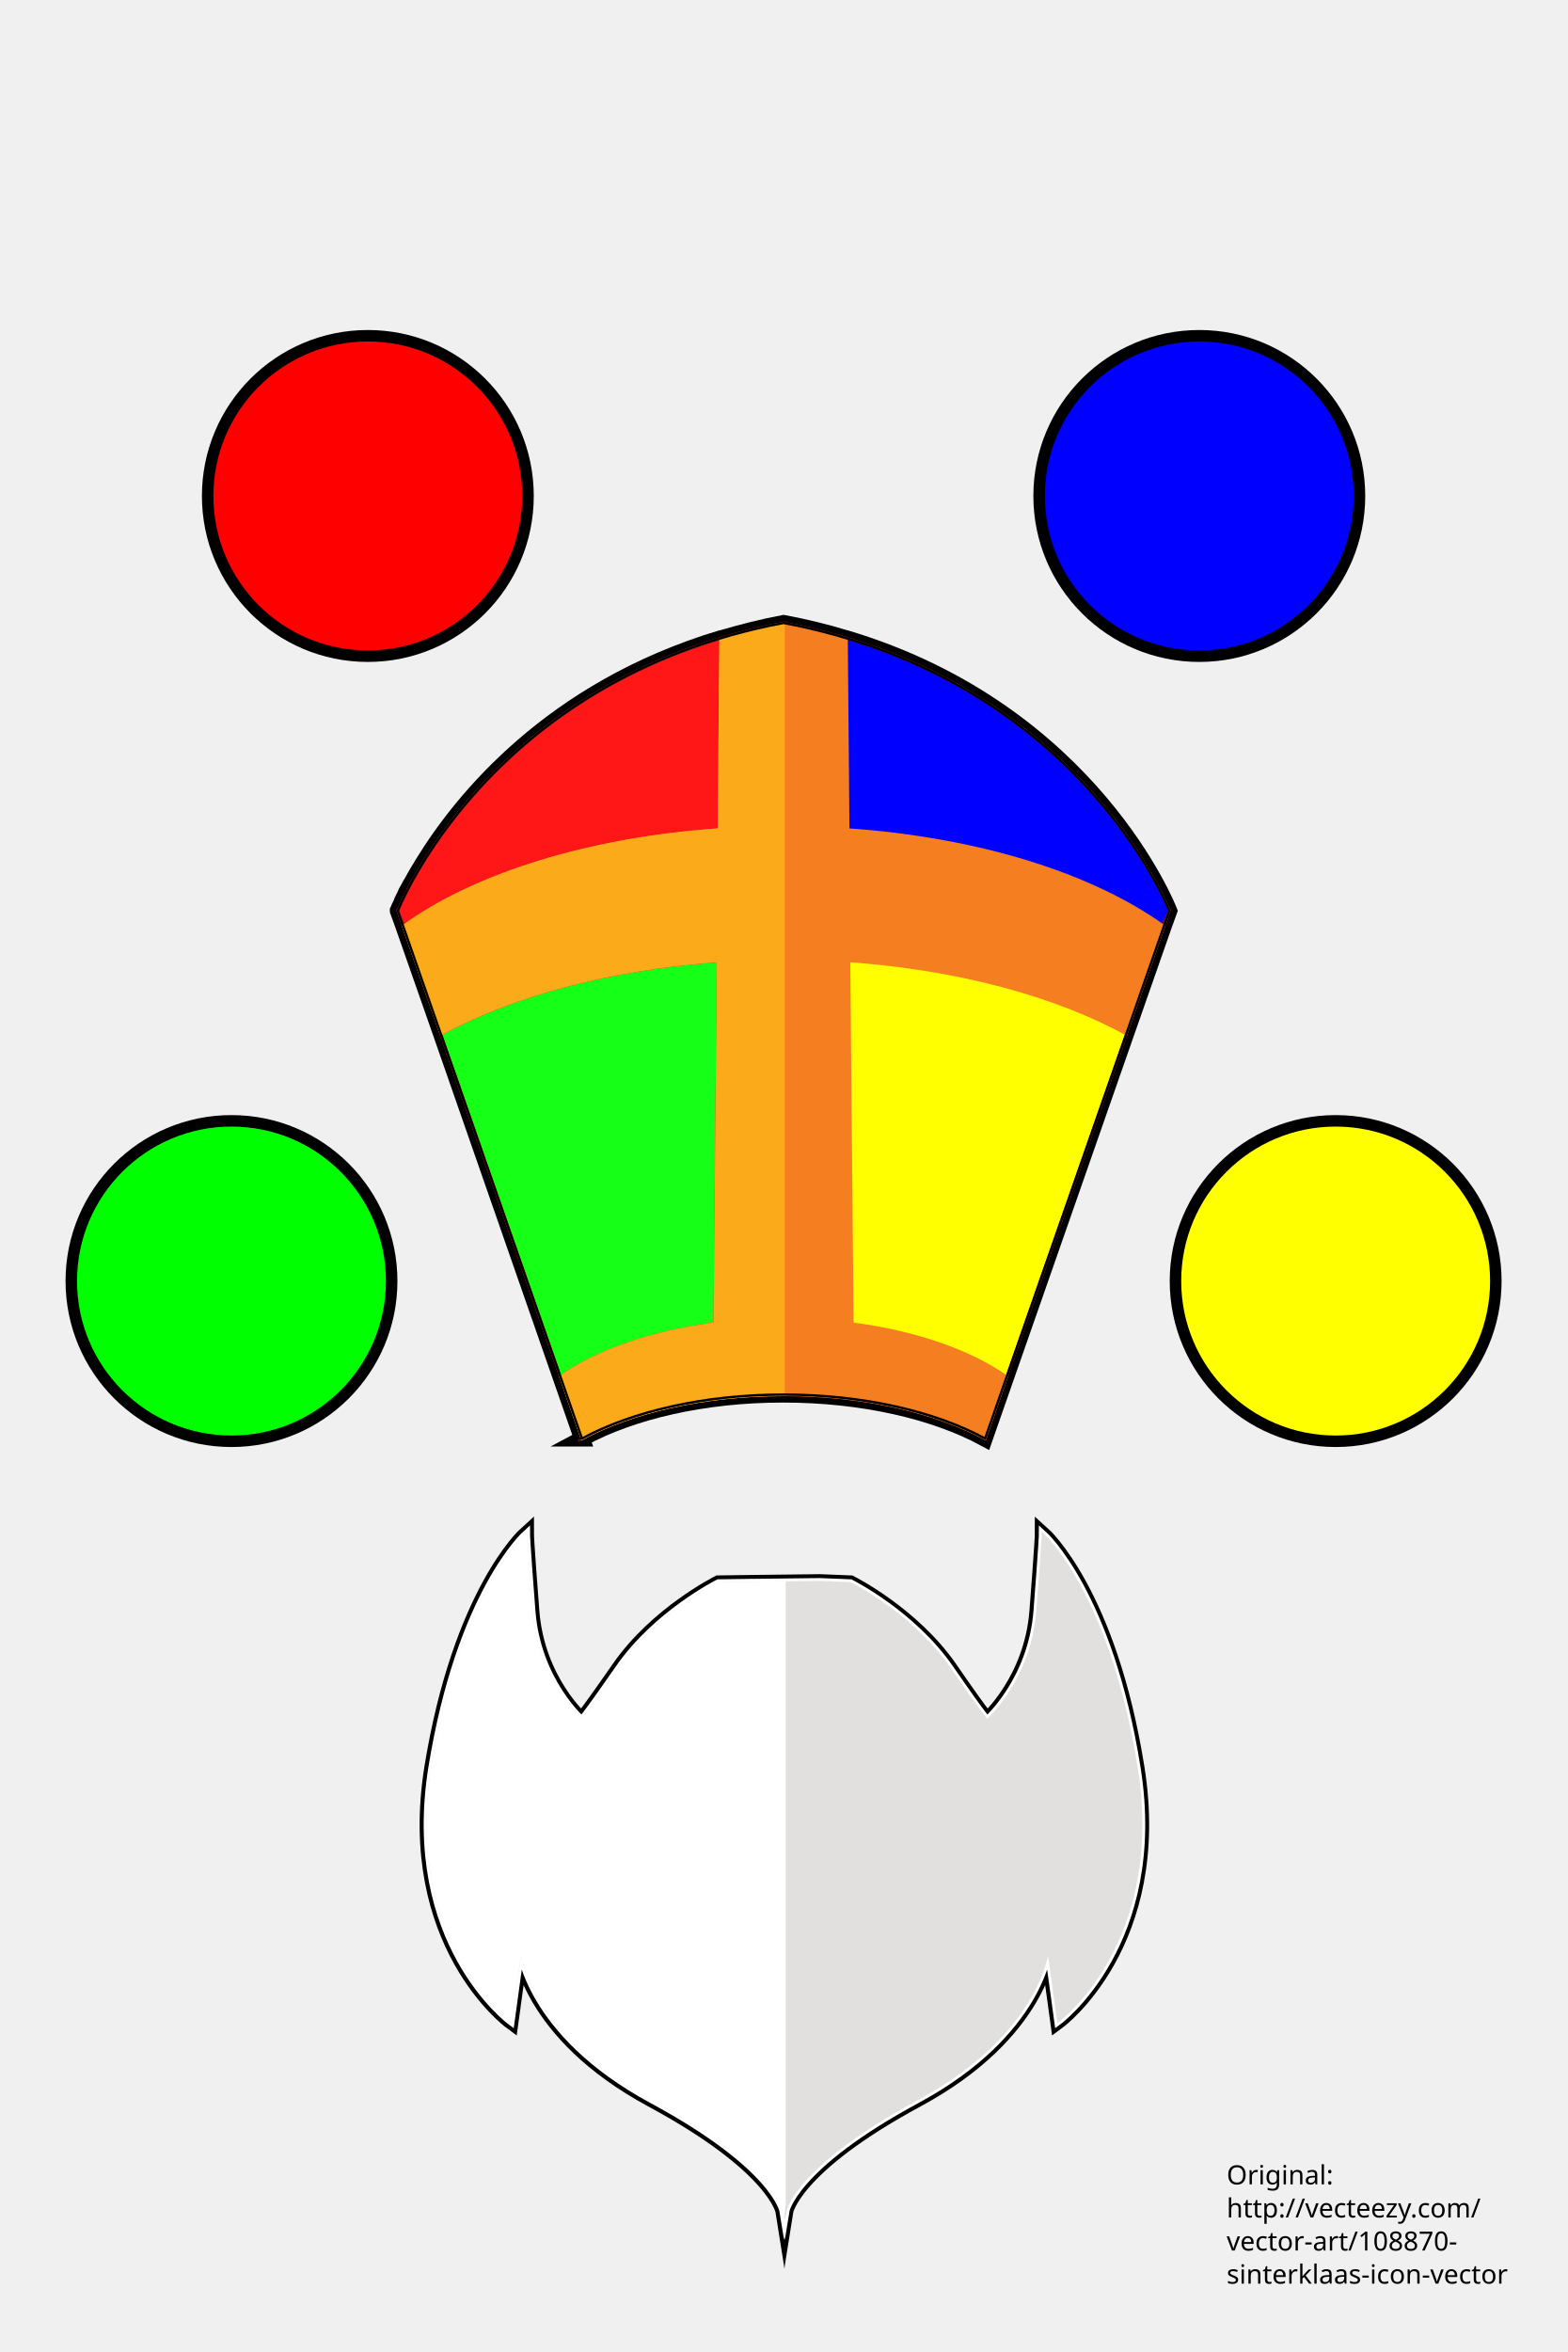
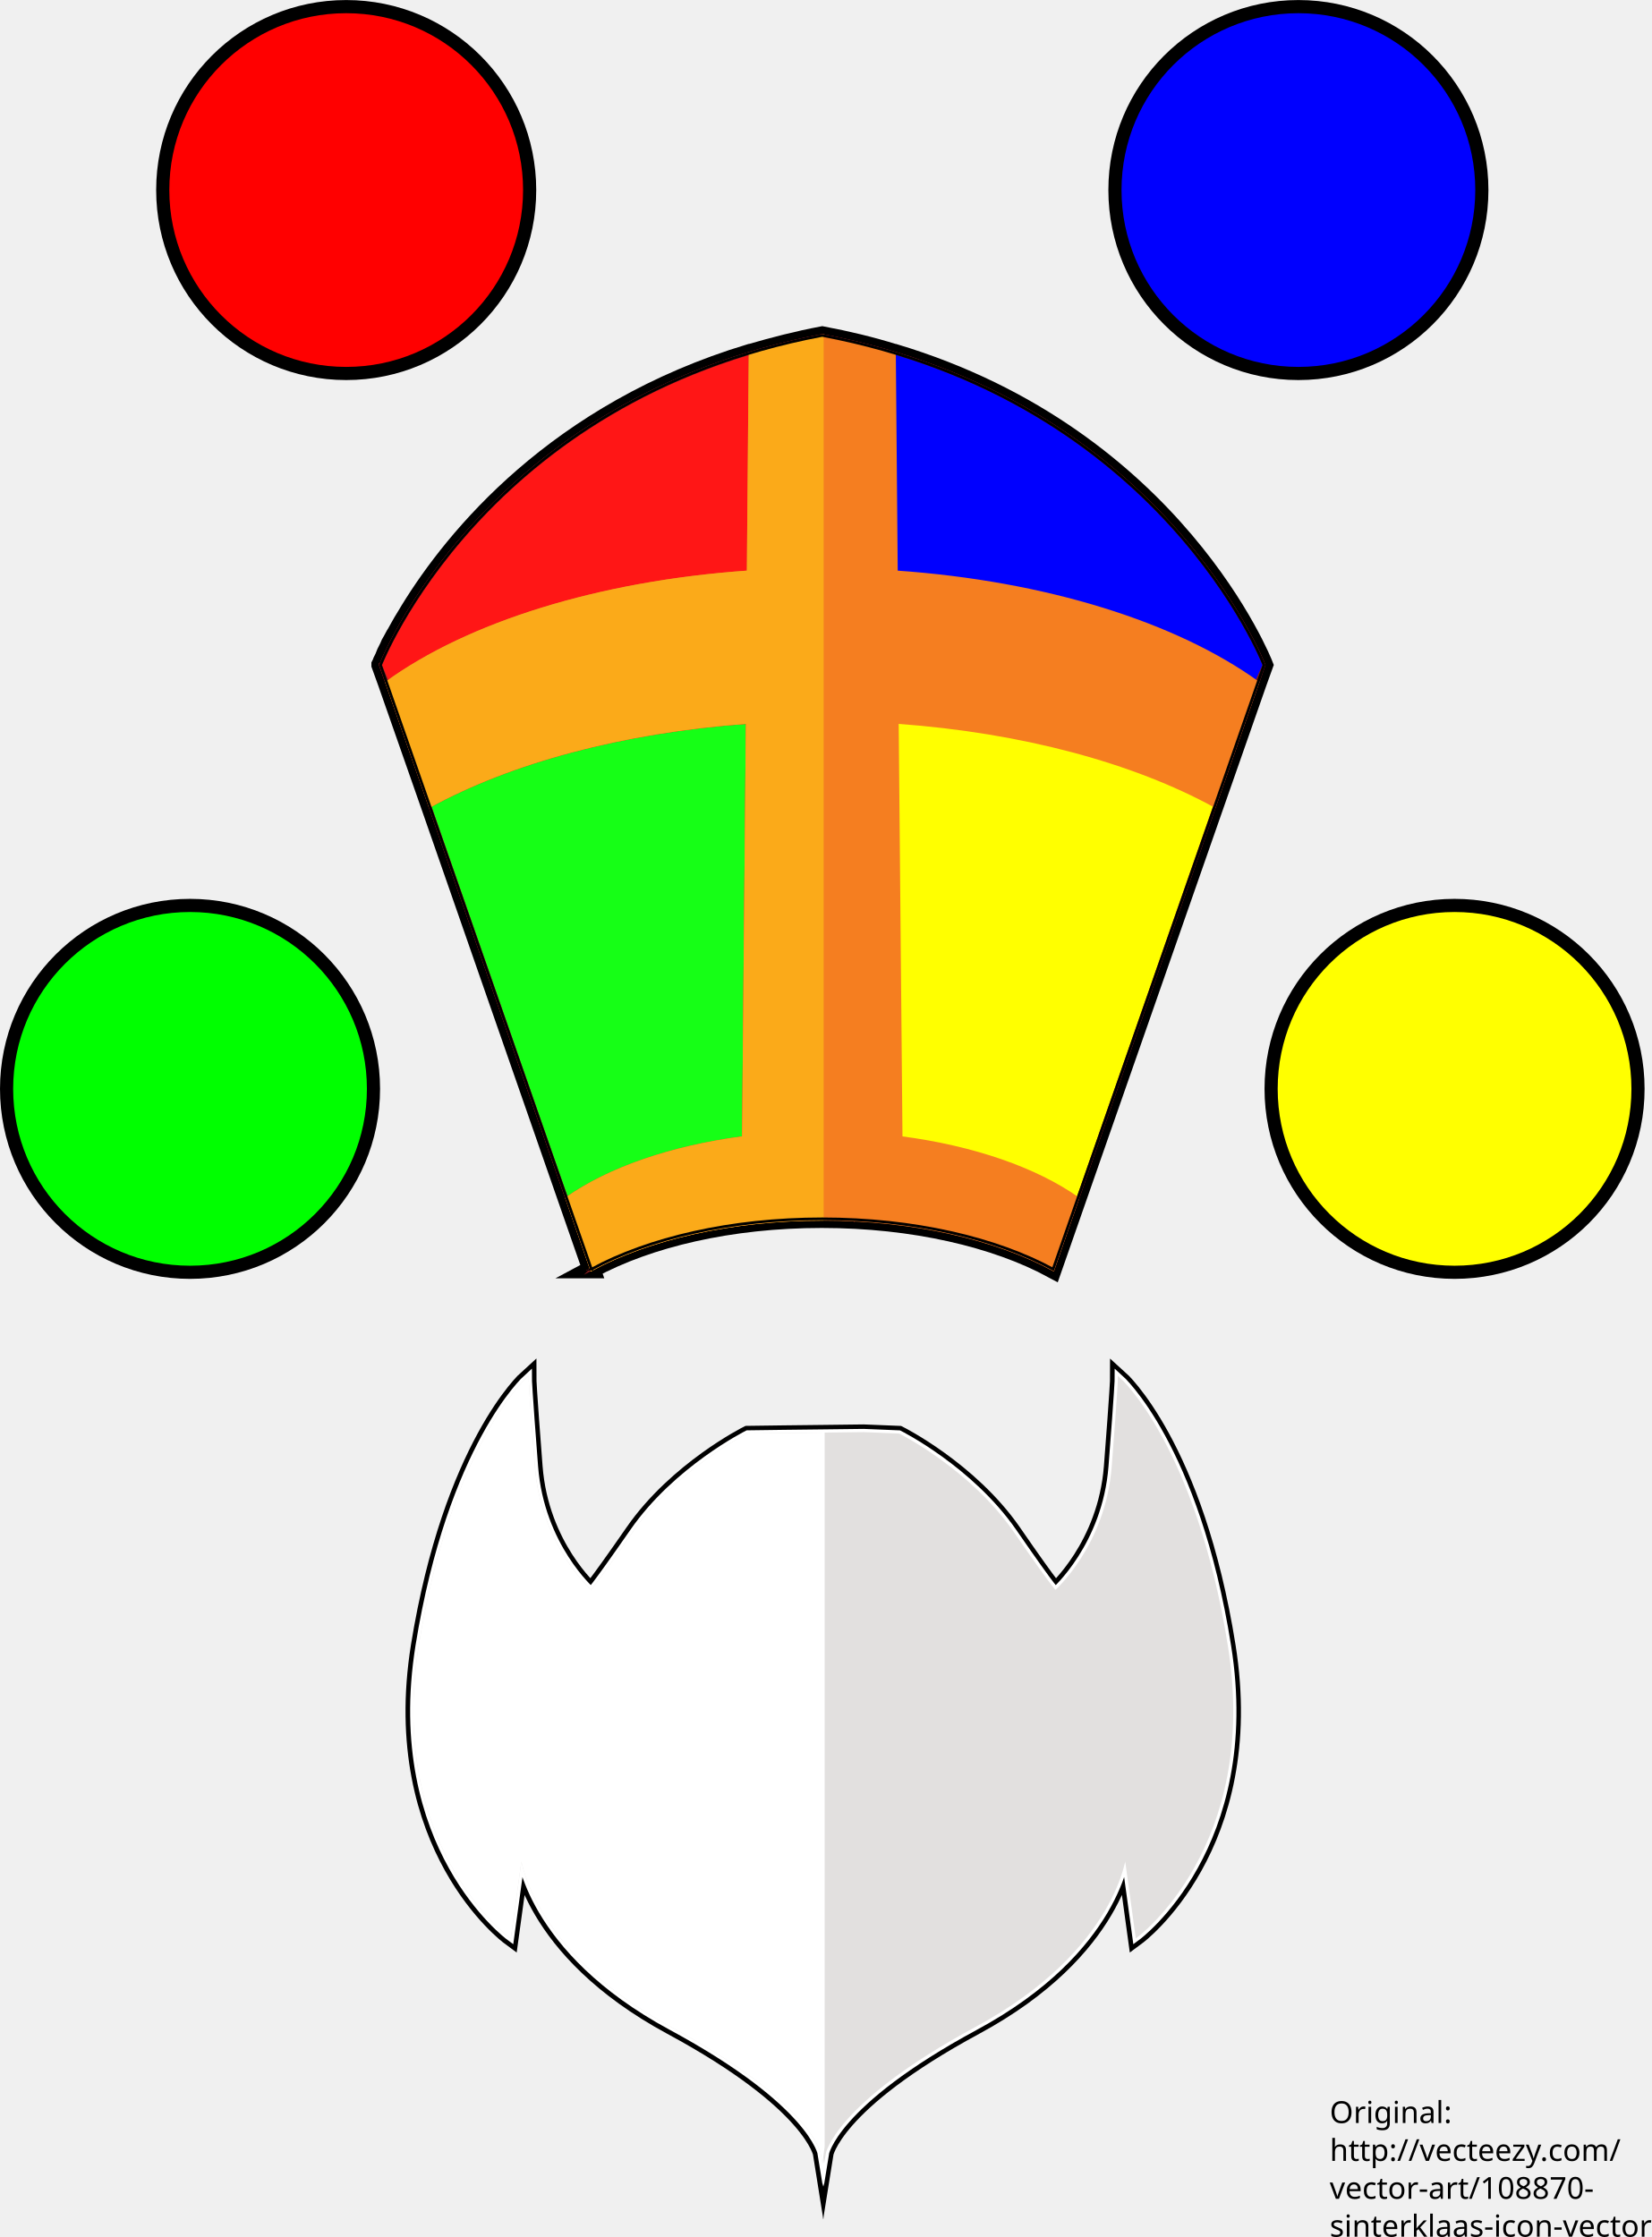
- <svg xmlns="http://www.w3.org/2000/svg" width="100mm" height="150mm" version="1.1" viewBox="0 0 100 150">
+ <svg xmlns="http://www.w3.org/2000/svg" width="347.62" height="470.98" version="1.1" viewBox="0 0 91.975 124.61">
  <defs>
    <filter id="filter1" x="-.011" y="-.005" width="1.023" height="1.042" color-interpolation-filters="sRGB">
      <feGaussianBlur stdDeviation="0.015" />
    </filter>
  </defs>
-   <g clip-rule="evenodd" fill-rule="evenodd" stroke-miterlimit="22.926">
-     <path class="st1" d="m37.124 91.746-8.996-25.823-2.408-6.879-0.344-0.953v-0.026l0.053-0.106 0.026-0.079 0.053-0.106 0.053-0.106 0.106-0.265 0.159-0.318 0.079-0.185 0.106-0.185c0.079-0.132 0.132-0.265 0.238-0.423l0.132-0.238c0.132-0.238 0.265-0.476 0.45-0.767l0.159-0.265c2.487-4.048 8.176-11.06 18.971-14.314h0.026c1.27-0.37 2.593-0.714 3.995-0.979 1.402 0.265 2.725 0.582 3.995 0.979h0.026c15.69 4.71 20.585 17.383 20.585 17.383l-0.344 0.953-2.408 6.879-9.022 25.823c-3.175-1.72-7.752-2.805-12.859-2.805s-9.657 1.085-12.832 2.805zm8.705 9.234s-3.916 1.958-6.324 5.424c-2.408 3.466-2.408 3.307-2.408 3.307s-2.857-2.487-3.201-6.958c-0.344-4.445-0.344-4.895-0.344-4.895s-4.18 3.757-5.98 14.896c-1.773 11.139 5.001 16.14 5.001 16.14l0.635-4.63s0.45 5.345 8.387 9.631c7.938 4.286 8.387 7.144 8.387 7.144l0.053-0.423 0.053 0.423s0.45-2.857 8.387-7.144 8.387-9.631 8.387-9.631l0.635 4.63s6.773-5.001 5.001-16.14-5.98-14.896-5.98-14.896 0 0.45-0.344 4.895c-0.344 4.445-3.201 6.958-3.201 6.958s0 0.185-2.408-3.307c-2.408-3.466-6.324-5.424-6.324-5.424l-1.958-0.079-2.17 0.026-2.275 0.026z" fill="#1a1a1a" filter="url(#filter1)" stroke="#000" stroke-width="1.016" />
-     <path class="st3" d="m37.124 91.746-11.748-33.655s5.715-14.79 24.606-18.362c18.891 3.572 24.606 18.362 24.606 18.362l-11.748 33.655c-3.175-1.72-7.752-2.805-12.859-2.805-5.106 0-9.684 1.085-12.859 2.805zm0 0-11.748-33.655s5.715-14.79 24.606-18.362c18.891 3.572 24.606 18.362 24.606 18.362l-11.748 33.655c-3.175-1.72-7.752-2.805-12.859-2.805-5.106 0-9.684 1.085-12.859 2.805z" fill="#81181b" stroke="#81181b" stroke-width=".15" />
-     <path class="st3" d="m37.124 91.746-11.748-33.655s5.715-14.79 24.606-18.362c18.891 3.572 24.606 18.362 24.606 18.362l-11.748 33.655c-3.175-1.72-7.752-2.805-12.859-2.805s-9.684 1.085-12.859 2.805z" fill="#81181b" stroke="#81181b" stroke-width=".15" />
+   <g transform="translate(-4.1812 -21.046)">
+     <g clip-rule="evenodd" fill-rule="evenodd" stroke-miterlimit="22.926">
+       <path class="st1" d="m37.124 91.746-8.996-25.823-2.408-6.879-0.344-0.953v-0.026l0.053-0.106 0.026-0.079 0.053-0.106 0.053-0.106 0.106-0.265 0.159-0.318 0.079-0.185 0.106-0.185c0.079-0.132 0.132-0.265 0.238-0.423l0.132-0.238c0.132-0.238 0.265-0.476 0.45-0.767l0.159-0.265c2.487-4.048 8.176-11.06 18.971-14.314h0.026c1.27-0.37 2.593-0.714 3.995-0.979 1.402 0.265 2.725 0.582 3.995 0.979h0.026c15.69 4.71 20.585 17.383 20.585 17.383l-0.344 0.953-2.408 6.879-9.022 25.823c-3.175-1.72-7.752-2.805-12.859-2.805s-9.657 1.085-12.832 2.805zm8.705 9.234s-3.916 1.958-6.324 5.424c-2.408 3.466-2.408 3.307-2.408 3.307s-2.857-2.487-3.201-6.958c-0.344-4.445-0.344-4.895-0.344-4.895s-4.18 3.757-5.98 14.896c-1.773 11.139 5.001 16.14 5.001 16.14l0.635-4.63s0.45 5.345 8.387 9.631c7.938 4.286 8.387 7.144 8.387 7.144l0.053-0.423 0.053 0.423s0.45-2.857 8.387-7.144 8.387-9.631 8.387-9.631l0.635 4.63s6.773-5.001 5.001-16.14-5.98-14.896-5.98-14.896 0 0.45-0.344 4.895c-0.344 4.445-3.201 6.958-3.201 6.958s0 0.185-2.408-3.307c-2.408-3.466-6.324-5.424-6.324-5.424l-1.958-0.079-2.17 0.026-2.275 0.026z" fill="#1a1a1a" filter="url(#filter1)" stroke="#000" stroke-width="1.016" />
+       <path class="st3" d="m37.124 91.746-11.748-33.655s5.715-14.79 24.606-18.362c18.891 3.572 24.606 18.362 24.606 18.362l-11.748 33.655c-3.175-1.72-7.752-2.805-12.859-2.805-5.106 0-9.684 1.085-12.859 2.805zm0 0-11.748-33.655s5.715-14.79 24.606-18.362c18.891 3.572 24.606 18.362 24.606 18.362l-11.748 33.655c-3.175-1.72-7.752-2.805-12.859-2.805-5.106 0-9.684 1.085-12.859 2.805z" fill="#81181b" stroke="#81181b" stroke-width=".15" />
+       <path class="st3" d="m37.124 91.746-11.748-33.655s5.715-14.79 24.606-18.362c18.891 3.572 24.606 18.362 24.606 18.362l-11.748 33.655c-3.175-1.72-7.752-2.805-12.859-2.805s-9.684 1.085-12.859 2.805z" fill="#81181b" stroke="#81181b" stroke-width=".15" />
+     </g>
+     <g>
+       <g stroke="#000" stroke-linecap="round" stroke-linejoin="round" stroke-width="1.465">
+         <circle id="btn-red" cx="23.464" cy="31.631" r="9.852" fill="#f00" style="paint-order:markers stroke fill" />
+         <circle id="btn-green" cx="14.766" cy="81.7" r="9.852" fill="#0f0" style="paint-order:markers stroke fill" />
+         <circle id="btn-blue" transform="scale(-1,1)" cx="-76.501" cy="31.631" r="9.852" fill="#00f" style="paint-order:markers stroke fill" />
+         <circle id="btn-yellow" transform="scale(-1,1)" cx="-85.199" cy="81.7" r="9.852" fill="#ff0" style="paint-order:markers stroke fill" />
+       </g>
+       <text transform="matrix(.15956 0 0 .15956 66.256 116.68)" x="75.142" y="141.817" fill="#000000" font-family="sans-serif" font-size="10.583px" letter-spacing="0px" stroke-width=".265" word-spacing="0px" style="inline-size:113.543;line-height:1.25;white-space:pre" xml:space="preserve">
+         <tspan x="75.142" y="141.817">Original:
+ </tspan>
+         <tspan x="75.142" y="155.046">http://vecteezy.com/</tspan>
+         <tspan x="75.142" y="168.275">vector-art/108870-</tspan>
+         <tspan x="75.142" y="181.504">sinterklaas-icon-vector</tspan>
+       </text>
+     </g>
  </g>
-   <g>
-     <g stroke="#000" stroke-linecap="round" stroke-linejoin="round" stroke-width="1.465">
-       <circle id="btn-red" cx="23.464" cy="31.631" r="9.852" fill="#f00" style="paint-order:markers stroke fill" />
-       <circle id="btn-green" cx="14.766" cy="81.7" r="9.852" fill="#0f0" style="paint-order:markers stroke fill" />
-       <circle id="btn-blue" transform="scale(-1,1)" cx="-76.501" cy="31.631" r="9.852" fill="#00f" style="paint-order:markers stroke fill" />
-       <circle id="btn-yellow" transform="scale(-1,1)" cx="-85.199" cy="81.7" r="9.852" fill="#ff0" style="paint-order:markers stroke fill" />
-     </g>
-     <text transform="matrix(.15956 0 0 .15956 66.256 116.68)" x="75.142" y="141.817" fill="#000000" font-family="sans-serif" font-size="10.583px" letter-spacing="0px" stroke-width=".265" word-spacing="0px" style="inline-size:113.543;line-height:1.25;white-space:pre" xml:space="preserve">
-       <tspan x="75.142" y="141.817">Original:
- </tspan>
-       <tspan x="75.142" y="155.046">http://vecteezy.com/</tspan>
-       <tspan x="75.142" y="168.275">vector-art/108870-</tspan>
-       <tspan x="75.142" y="181.504">sinterklaas-icon-vector</tspan>
-     </text>
-   </g>
-   <g transform="translate(-82.987 -54.415)" clip-rule="evenodd" fill-rule="evenodd" stroke="#81181b" stroke-miterlimit="22.926" stroke-width=".15">
-     <path id="green" class="st3" d="m120.11 146.16-11.748-33.655s5.715-14.79 24.606-18.362c18.891 3.572 24.606 18.362 24.606 18.362l-11.748 33.655c-3.175-1.72-7.752-2.805-12.859-2.805-5.106 0-9.684 1.085-12.859 2.805zm0 0-11.748-33.655s5.715-14.79 24.606-18.362c18.891 3.572 24.606 18.362 24.606 18.362l-11.748 33.655c-3.175-1.72-7.752-2.805-12.859-2.805-5.106 0-9.684 1.085-12.859 2.805zm0 0-11.748-33.655s4.615 0.976 23.506-2.595c18.891 3.572 0.773 4.062 0.773 4.062l0.352 12.755c-3.175-1.72 5.081 16.629-0.025 16.629-5.106 0-9.684 1.085-12.859 2.805z" fill="#0f0" />
-     <path id="yellow" class="st3" d="m132.94 132.23-0.381-20.455s-18.852 3.176 0.04-0.395c18.891 3.572 24.973 1.129 24.973 1.129l-11.748 33.655c-3.175-1.72-7.752-2.805-12.859-2.805-5.106 0 3.15-12.849-0.025-11.129z" fill="#ff0" />
+   <g transform="translate(-87.169 -75.461)" clip-rule="evenodd" fill-rule="evenodd" stroke="#81181b" stroke-miterlimit="22.926" stroke-width=".15">
+     <path id="green" class="st3" d="m120.11 146.16-11.748-33.655s4.615 0.976 23.506-2.595c18.891 3.572 4.4 1.913 4.4 1.913l-1.554 31.602c-3.175-1.72 3.36-0.069-1.746-0.069-5.106 0-9.684 1.085-12.859 2.805zm0 0-11.748-33.655s6.734 1.244 25.625-2.328c18.891 3.572-1.752 0.911-1.752 0.911l0.733 7.687c-3.175-1.72 5.106 24.58 0 24.58-5.106 0-9.684 1.085-12.859 2.805zm0 0-10.2-29.236s3.067-3.442 21.958-7.014c18.891 3.572 0.773 4.062 0.773 4.062l0.352 12.755c-3.175-1.72 5.081 16.629-0.025 16.629-5.106 0-9.684 1.085-12.859 2.805z" fill="#0f0" />
+     <path id="yellow" class="st3" d="m132.94 132.23-0.381-20.455s-18.852 3.176 0.04-0.395c18.891 3.572 23.425 5.521 23.425 5.521l-10.2 29.263c-3.175-1.72-7.752-2.805-12.859-2.805-5.106 0 3.15-12.849-0.025-11.129z" fill="#ff0" />
    <path id="blue" class="st3" d="m133.31 105.46-0.748-5.055s0.215 4.643 0.406-6.262c18.891 3.572 24.606 18.362 24.606 18.362l-1.847 3.955c-3.175-1.72-14.352-4.638-19.459-4.638-5.106 0 0.216-8.082-2.959-6.362z" fill="#00f" />
    <path id="red" class="st3" d="m110.21 116.83-1.847-4.322s5.715-14.79 24.606-18.362c-1.642 11.639 0.04 4.795 0.04 4.795l2.186 6.155c-3.175-1.72 2.148 5.995-2.959 5.995-5.106 0-18.85 4.018-22.025 5.738z" fill="#f00" />
  </g>
-   <g transform="translate(-82.987 -54.415)" clip-rule="evenodd" stroke-miterlimit="22.926">
+   <g transform="translate(-87.169 -75.461)" clip-rule="evenodd" stroke-miterlimit="22.926">
    <g fill-rule="evenodd">
      <path class="st2" d="m128.82 155.39s-3.916 1.958-6.324 5.424c-2.408 3.466-2.408 3.307-2.408 3.307s-2.857-2.487-3.201-6.958c-0.344-4.445-0.344-4.895-0.344-4.895s-4.18 3.757-5.98 14.896c-1.773 11.139 5.001 16.14 5.001 16.14l0.635-4.63s0.45 5.345 8.387 9.631 8.387 7.144 8.387 7.144l0.053-0.423 0.053 0.423s0.45-2.857 8.387-7.144 8.387-9.631 8.387-9.631l0.635 4.63s6.773-5.001 5.001-16.14-5.98-14.896-5.98-14.896 0 0.45-0.344 4.895-3.201 6.958-3.201 6.958 0 0.185-2.408-3.307c-2.408-3.466-6.324-5.424-6.324-5.424l-1.958-0.079-2.17 0.026-2.275 0.026z" fill="#fff" stroke="#fff" stroke-width=".508" />
      <path class="st5" d="m128.82 155.39s-3.916 1.958-6.324 5.424c-2.408 3.466-2.408 3.307-2.408 3.307s-2.857-2.487-3.201-6.958c-0.344-4.445-0.344-4.895-0.344-4.895s-4.18 3.757-5.98 14.896c-1.773 11.139 5.001 16.14 5.001 16.14l0.635-4.63s0.45 5.345 8.387 9.631 8.387 7.144 8.387 7.144l0.053-0.423 0.053 0.423s0.45-2.857 8.387-7.144 8.387-9.631 8.387-9.631l0.635 4.63s6.773-5.001 5.001-16.14-5.98-14.896-5.98-14.896 0 0.45-0.344 4.895-3.201 6.958-3.201 6.958 0 0.185-2.408-3.307c-2.408-3.466-6.324-5.424-6.324-5.424l-1.958-0.079-4.471 0.053z" fill="#e2e0df" stroke="#e2e0df" stroke-width=".15" />
      <path class="st6" d="m128.84 107.32 0.106-12.171c-15.69 4.71-20.585 17.383-20.585 17.383l0.344 0.953c4.524-3.281 11.774-5.583 20.135-6.165zm-10.107 34.899c2.328-1.64 5.794-2.857 9.842-3.387l0.212-23.125c-6.985 0.503-13.176 2.196-17.674 4.657z" fill="#fff" fill-opacity=".088" stroke="#b01d21" stroke-width=".15" />
    </g>
    <g transform="translate(38.704 -14.184)" fill-rule="evenodd" stroke-width=".15">
      <path class="st4" d="m108.5 156.4c-2.328-1.64-5.794-2.857-9.842-3.387l-0.212-23.125c6.985 0.503 13.176 2.196 17.674 4.657l2.408-6.879c-4.551-3.281-11.774-5.583-20.135-6.165l-0.106-12.171-4.022-0.979-4.022 0.979-0.106 12.171c-8.361 0.582-15.61 2.884-20.135 6.165l2.408 6.879c4.498-2.461 10.689-4.154 17.674-4.657l-0.212 23.125c-4.048 0.529-7.514 1.746-9.842 3.387l1.376 3.969c3.175-1.72 7.752-2.805 12.859-2.805s9.684 1.085 12.859 2.805z" fill="#f57e20" stroke="#f57e20" />
      <path class="st7" d="m90.139 121.5c-8.361 0.582-15.61 2.884-20.135 6.165l2.408 6.879c4.498-2.461 10.689-4.154 17.674-4.657l-0.212 23.125c-4.048 0.529-7.514 1.746-9.842 3.387l1.376 3.969c3.175-1.72 7.752-2.805 12.859-2.805v-49.212l-4.022 0.979z" fill="#fbaa19" stroke="#fbaa19" />
    </g>
    <path class="st8" d="m128.82 155.39s-3.916 1.958-6.324 5.424c-2.408 3.466-2.408 3.307-2.408 3.307s-2.857-2.487-3.201-6.958c-0.344-4.445-0.344-4.895-0.344-4.895s-4.18 3.757-5.98 14.896c-1.773 11.139 5.001 16.14 5.001 16.14l0.635-4.63s0.45 5.345 8.387 9.631 8.387 7.144 8.387 7.144l0.053-0.423v-39.688l-2.275 0.026z" fill="#fff" fill-rule="evenodd" stroke="#fff" stroke-width=".15" />
    <path id="miter" class="st3" d="m120.11 146.16-11.748-33.655s5.715-14.79 24.606-18.362c18.891 3.572 24.606 18.362 24.606 18.362l-11.748 33.655c-3.175-1.72-7.752-2.805-12.859-2.805s-9.684 1.085-12.859 2.805z" fill-opacity="0" stroke="#000" stroke-width=".15" />
  </g>
</svg>
